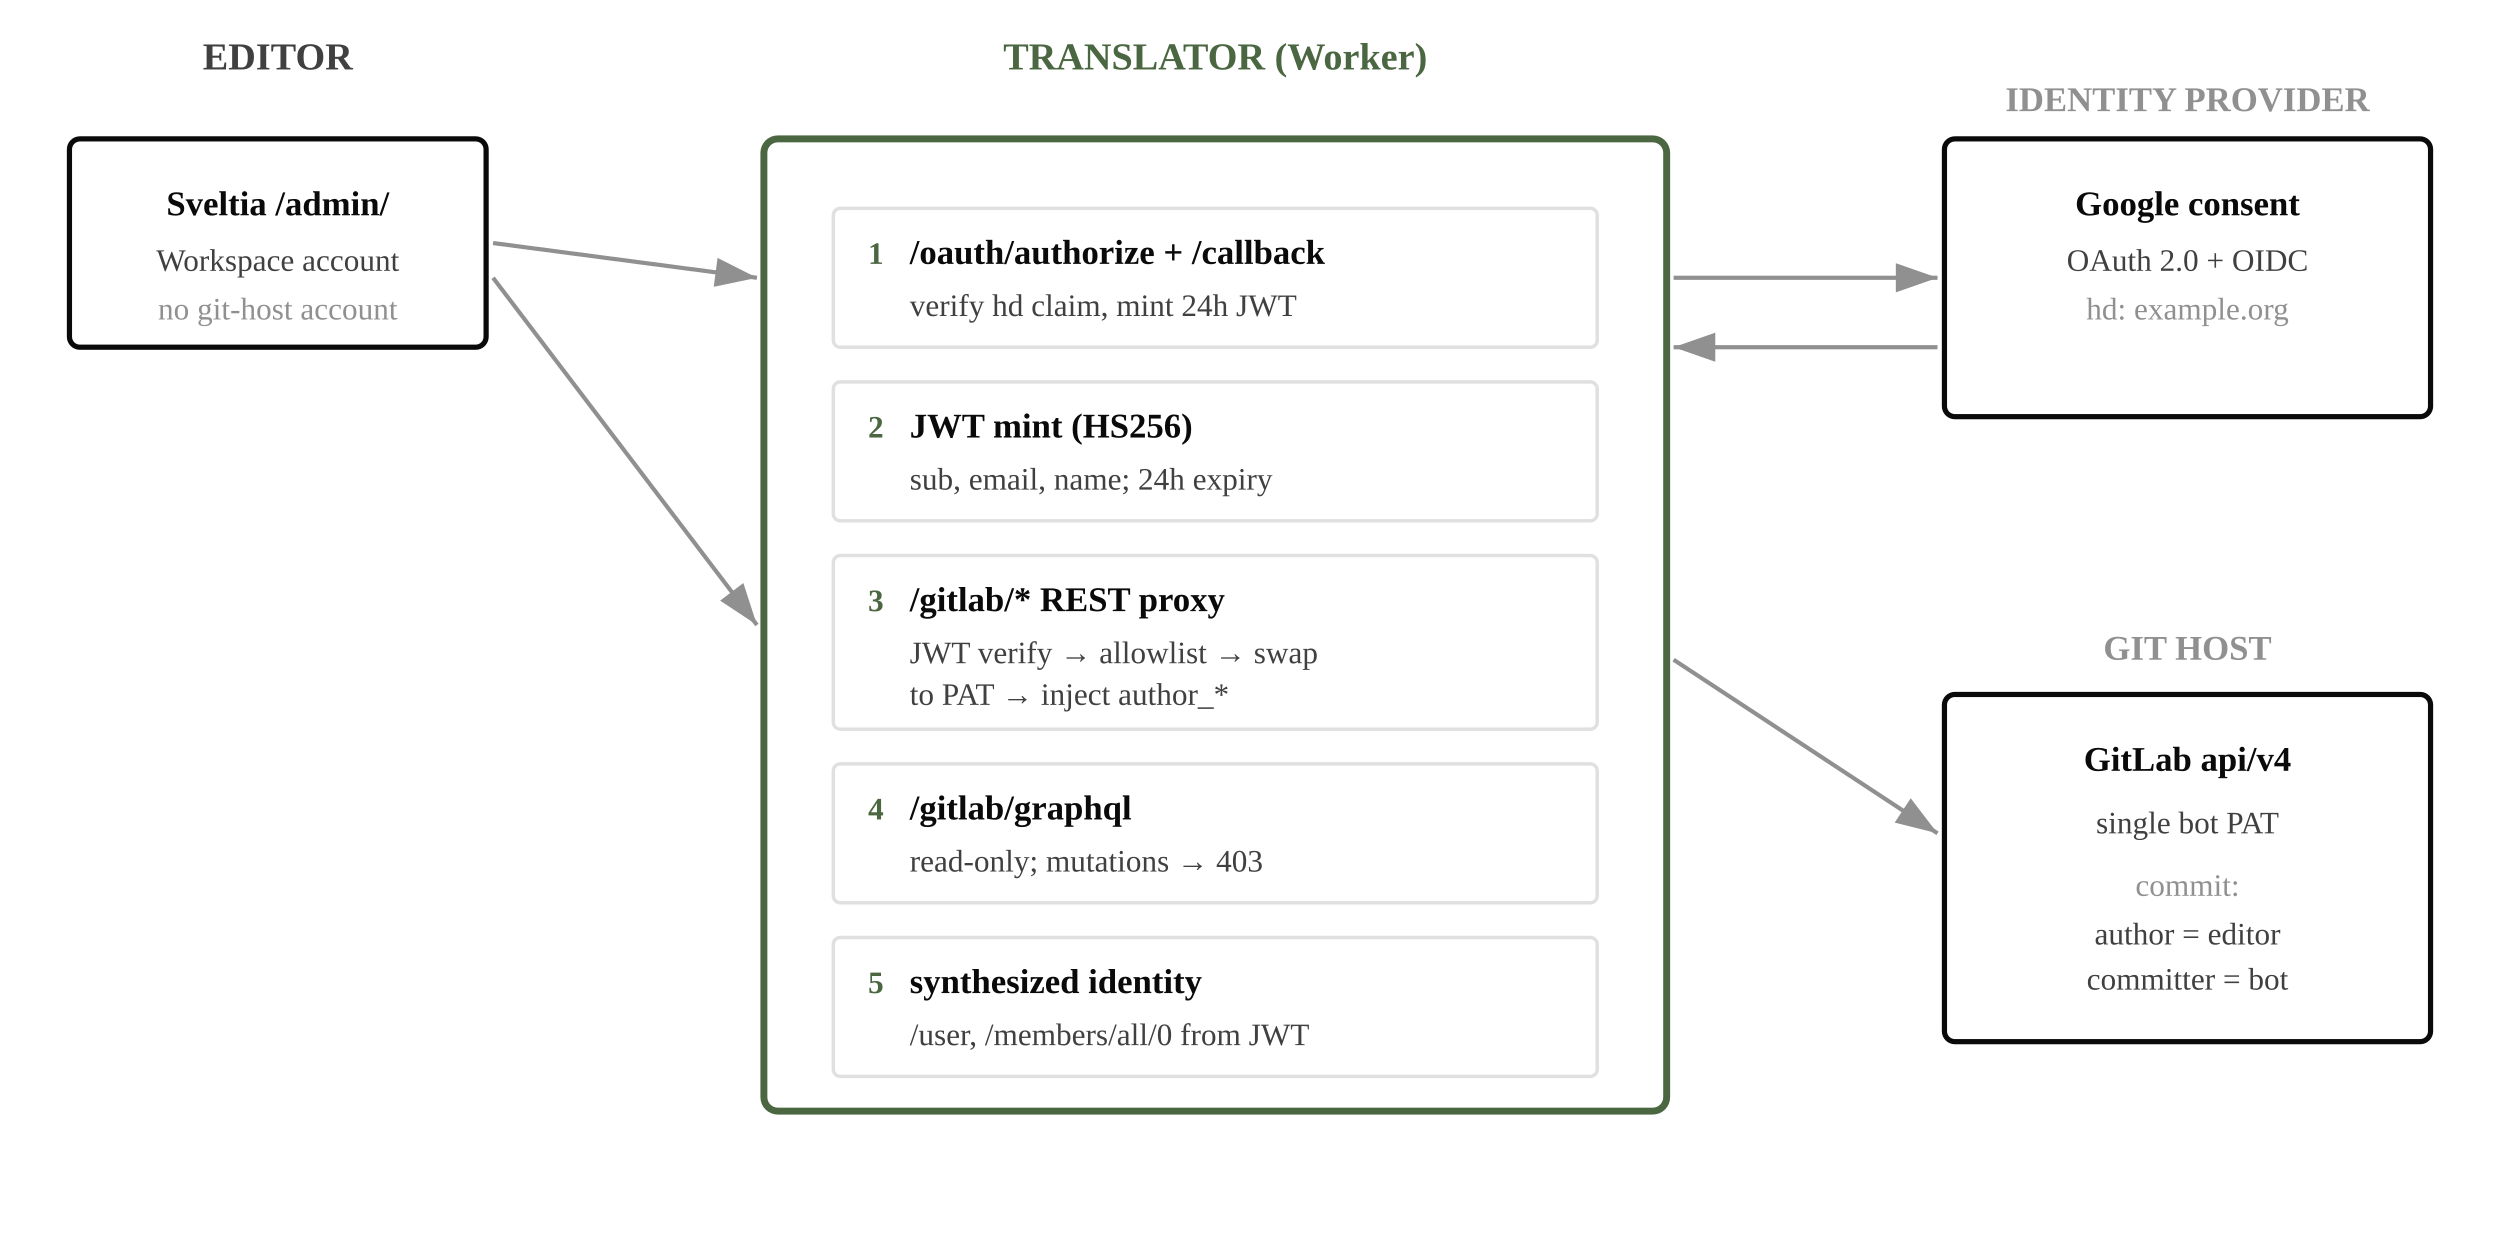
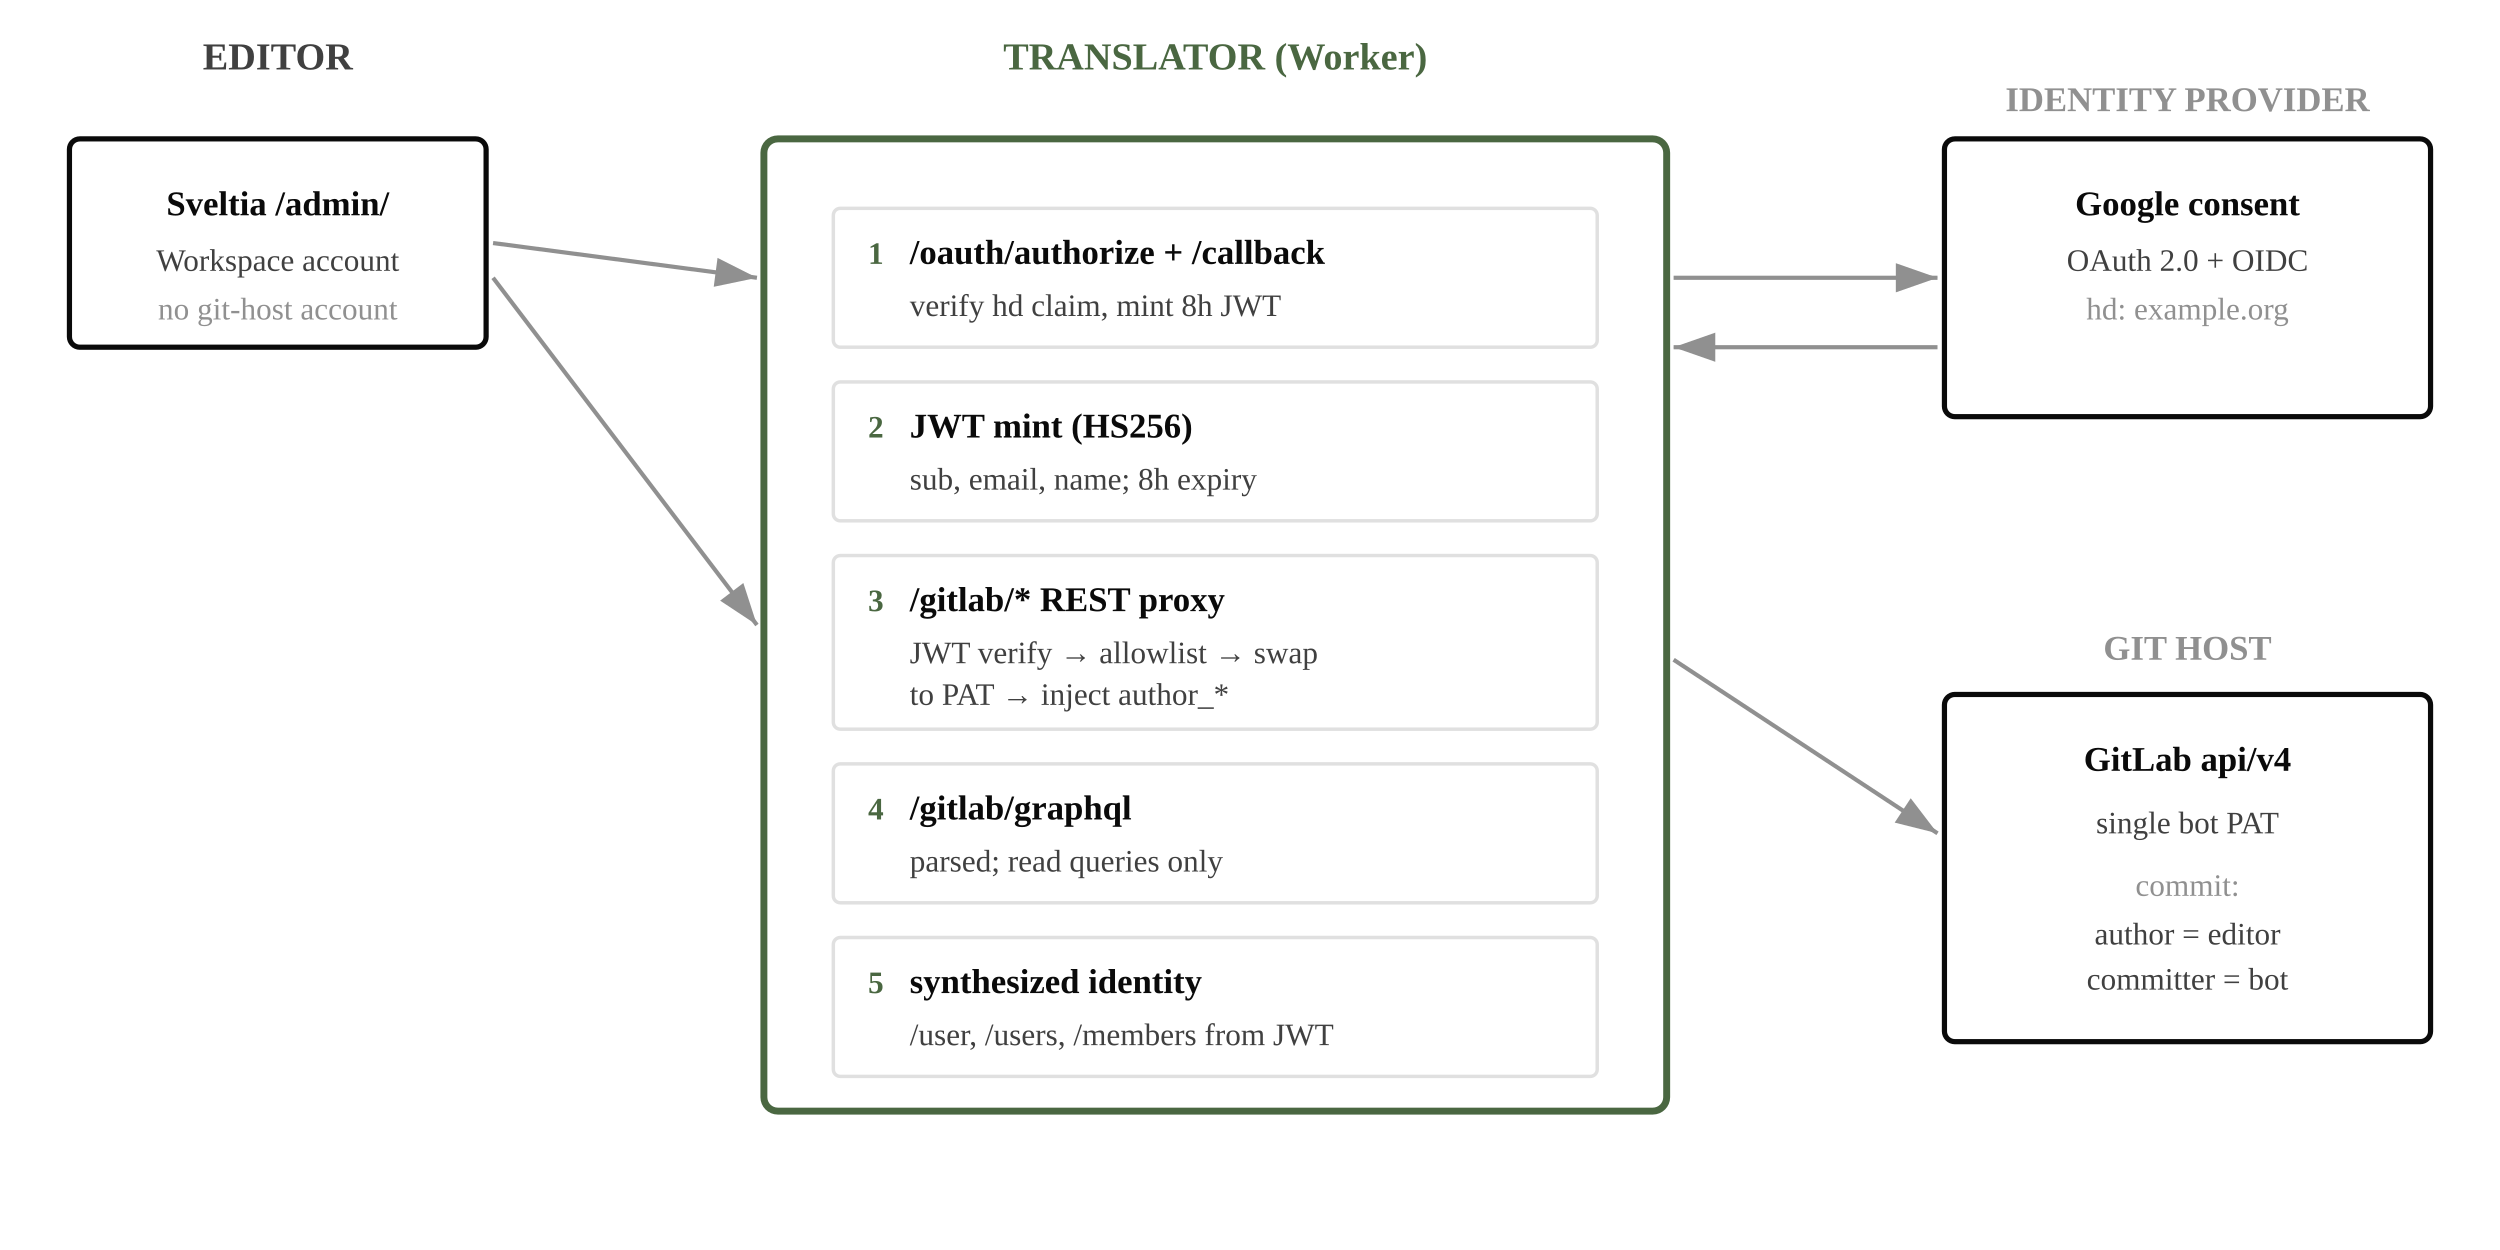
<svg xmlns="http://www.w3.org/2000/svg" viewBox="0 0 720 360" role="img" aria-label="The translated identity flow. Editor signs in via Google Workspace, the translator handles five distinct jobs (OAuth, JWT mint, REST proxy, GraphQL passthrough, synthesized identity), then forwards to GitLab API as a single bot account that commits with the editor as author and the bot as committer." style="width:100%;max-width:720px;margin:1.5rem 0;display:block;font-family:var(--font-ui, 'Source Sans Pro', sans-serif)">
  <defs>
    <marker id="r-arrow" viewBox="0 0 10 7" refX="10" refY="3.5" markerWidth="10" markerHeight="7" orient="auto-start-reverse">
      <path d="M0,0 L10,3.5 L0,7 z" fill="var(--text-muted, #909090)" />
    </marker>
  </defs>
  <text x="80" y="20" text-anchor="middle" font-size="11" font-weight="700" fill="var(--text-2, #404040)">EDITOR</text>
  <text x="350" y="20" text-anchor="middle" font-size="11" font-weight="700" fill="var(--accent, #4a6741)">TRANSLATOR (Worker)</text>
  <text x="630" y="32" text-anchor="middle" font-size="10" font-weight="700" fill="var(--text-muted, #909090)">IDENTITY PROVIDER</text>
  <text x="630" y="190" text-anchor="middle" font-size="10" font-weight="700" fill="var(--text-muted, #909090)">GIT HOST</text>
  <rect x="20" y="40" width="120" height="60" rx="3" fill="none" stroke="var(--text, #0a0a0a)" stroke-width="1.5" />
  <text x="80" y="62" text-anchor="middle" font-size="10" font-weight="600" fill="var(--text, #0a0a0a)">Sveltia /admin/</text>
  <text x="80" y="78" text-anchor="middle" font-size="9" fill="var(--text-2, #404040)">Workspace account</text>
  <text x="80" y="92" text-anchor="middle" font-size="9" fill="var(--text-muted, #909090)">no git-host account</text>
  <rect x="220" y="40" width="260" height="280" rx="4" fill="none" stroke="var(--accent, #4a6741)" stroke-width="2" />
  <rect x="240" y="60" width="220" height="40" rx="2" fill="none" stroke="var(--border, #e0e0e0)" stroke-width="1" />
  <text x="250" y="76" font-size="9" font-weight="700" fill="var(--accent, #4a6741)">1</text>
  <text x="262" y="76" font-size="10" font-weight="600" fill="var(--text, #0a0a0a)">/oauth/authorize + /callback</text>
-   <text x="262" y="91" font-size="9" fill="var(--text-2, #404040)">verify hd claim, mint 24h JWT</text>
+   <text x="262" y="91" font-size="9" fill="var(--text-2, #404040)">verify hd claim, mint 8h JWT</text>
  <rect x="240" y="110" width="220" height="40" rx="2" fill="none" stroke="var(--border, #e0e0e0)" stroke-width="1" />
  <text x="250" y="126" font-size="9" font-weight="700" fill="var(--accent, #4a6741)">2</text>
  <text x="262" y="126" font-size="10" font-weight="600" fill="var(--text, #0a0a0a)">JWT mint (HS256)</text>
-   <text x="262" y="141" font-size="9" fill="var(--text-2, #404040)">sub, email, name; 24h expiry</text>
+   <text x="262" y="141" font-size="9" fill="var(--text-2, #404040)">sub, email, name; 8h expiry</text>
  <rect x="240" y="160" width="220" height="50" rx="2" fill="none" stroke="var(--border, #e0e0e0)" stroke-width="1" />
  <text x="250" y="176" font-size="9" font-weight="700" fill="var(--accent, #4a6741)">3</text>
  <text x="262" y="176" font-size="10" font-weight="600" fill="var(--text, #0a0a0a)">/gitlab/* REST proxy</text>
  <text x="262" y="191" font-size="9" fill="var(--text-2, #404040)">JWT verify → allowlist → swap</text>
  <text x="262" y="203" font-size="9" fill="var(--text-2, #404040)">to PAT → inject author_*</text>
  <rect x="240" y="220" width="220" height="40" rx="2" fill="none" stroke="var(--border, #e0e0e0)" stroke-width="1" />
  <text x="250" y="236" font-size="9" font-weight="700" fill="var(--accent, #4a6741)">4</text>
  <text x="262" y="236" font-size="10" font-weight="600" fill="var(--text, #0a0a0a)">/gitlab/graphql</text>
-   <text x="262" y="251" font-size="9" fill="var(--text-2, #404040)">read-only; mutations → 403</text>
+   <text x="262" y="251" font-size="9" fill="var(--text-2, #404040)">parsed; read queries only</text>
  <rect x="240" y="270" width="220" height="40" rx="2" fill="none" stroke="var(--border, #e0e0e0)" stroke-width="1" />
  <text x="250" y="286" font-size="9" font-weight="700" fill="var(--accent, #4a6741)">5</text>
  <text x="262" y="286" font-size="10" font-weight="600" fill="var(--text, #0a0a0a)">synthesized identity</text>
-   <text x="262" y="301" font-size="9" fill="var(--text-2, #404040)">/user, /members/all/0 from JWT</text>
+   <text x="262" y="301" font-size="9" fill="var(--text-2, #404040)">/user, /users, /members from JWT</text>
  <rect x="560" y="40" width="140" height="80" rx="3" fill="none" stroke="var(--text, #0a0a0a)" stroke-width="1.5" />
  <text x="630" y="62" text-anchor="middle" font-size="10" font-weight="600" fill="var(--text, #0a0a0a)">Google consent</text>
  <text x="630" y="78" text-anchor="middle" font-size="9" fill="var(--text-2, #404040)">OAuth 2.0 + OIDC</text>
  <text x="630" y="92" text-anchor="middle" font-size="9" fill="var(--text-muted, #909090)">hd: example.org</text>
  <rect x="560" y="200" width="140" height="100" rx="3" fill="none" stroke="var(--text, #0a0a0a)" stroke-width="1.5" />
  <text x="630" y="222" text-anchor="middle" font-size="10" font-weight="600" fill="var(--text, #0a0a0a)">GitLab api/v4</text>
  <text x="630" y="240" text-anchor="middle" font-size="9" fill="var(--text-2, #404040)">single bot PAT</text>
  <text x="630" y="258" text-anchor="middle" font-size="9" fill="var(--text-muted, #909090)">commit:</text>
  <text x="630" y="272" text-anchor="middle" font-size="9" fill="var(--text-2, #404040)">author = editor</text>
  <text x="630" y="285" text-anchor="middle" font-size="9" fill="var(--text-2, #404040)">committer = bot</text>
  <line x1="142" y1="70" x2="218" y2="80" stroke="var(--text-muted, #909090)" stroke-width="1.2" marker-end="url(#r-arrow)" />
  <line x1="482" y1="80" x2="558" y2="80" stroke="var(--text-muted, #909090)" stroke-width="1.2" marker-end="url(#r-arrow)" />
  <line x1="558" y1="100" x2="482" y2="100" stroke="var(--text-muted, #909090)" stroke-width="1.2" marker-end="url(#r-arrow)" />
  <line x1="142" y1="80" x2="218" y2="180" stroke="var(--text-muted, #909090)" stroke-width="1.2" marker-end="url(#r-arrow)" />
  <line x1="482" y1="190" x2="558" y2="240" stroke="var(--text-muted, #909090)" stroke-width="1.2" marker-end="url(#r-arrow)" />
</svg>
